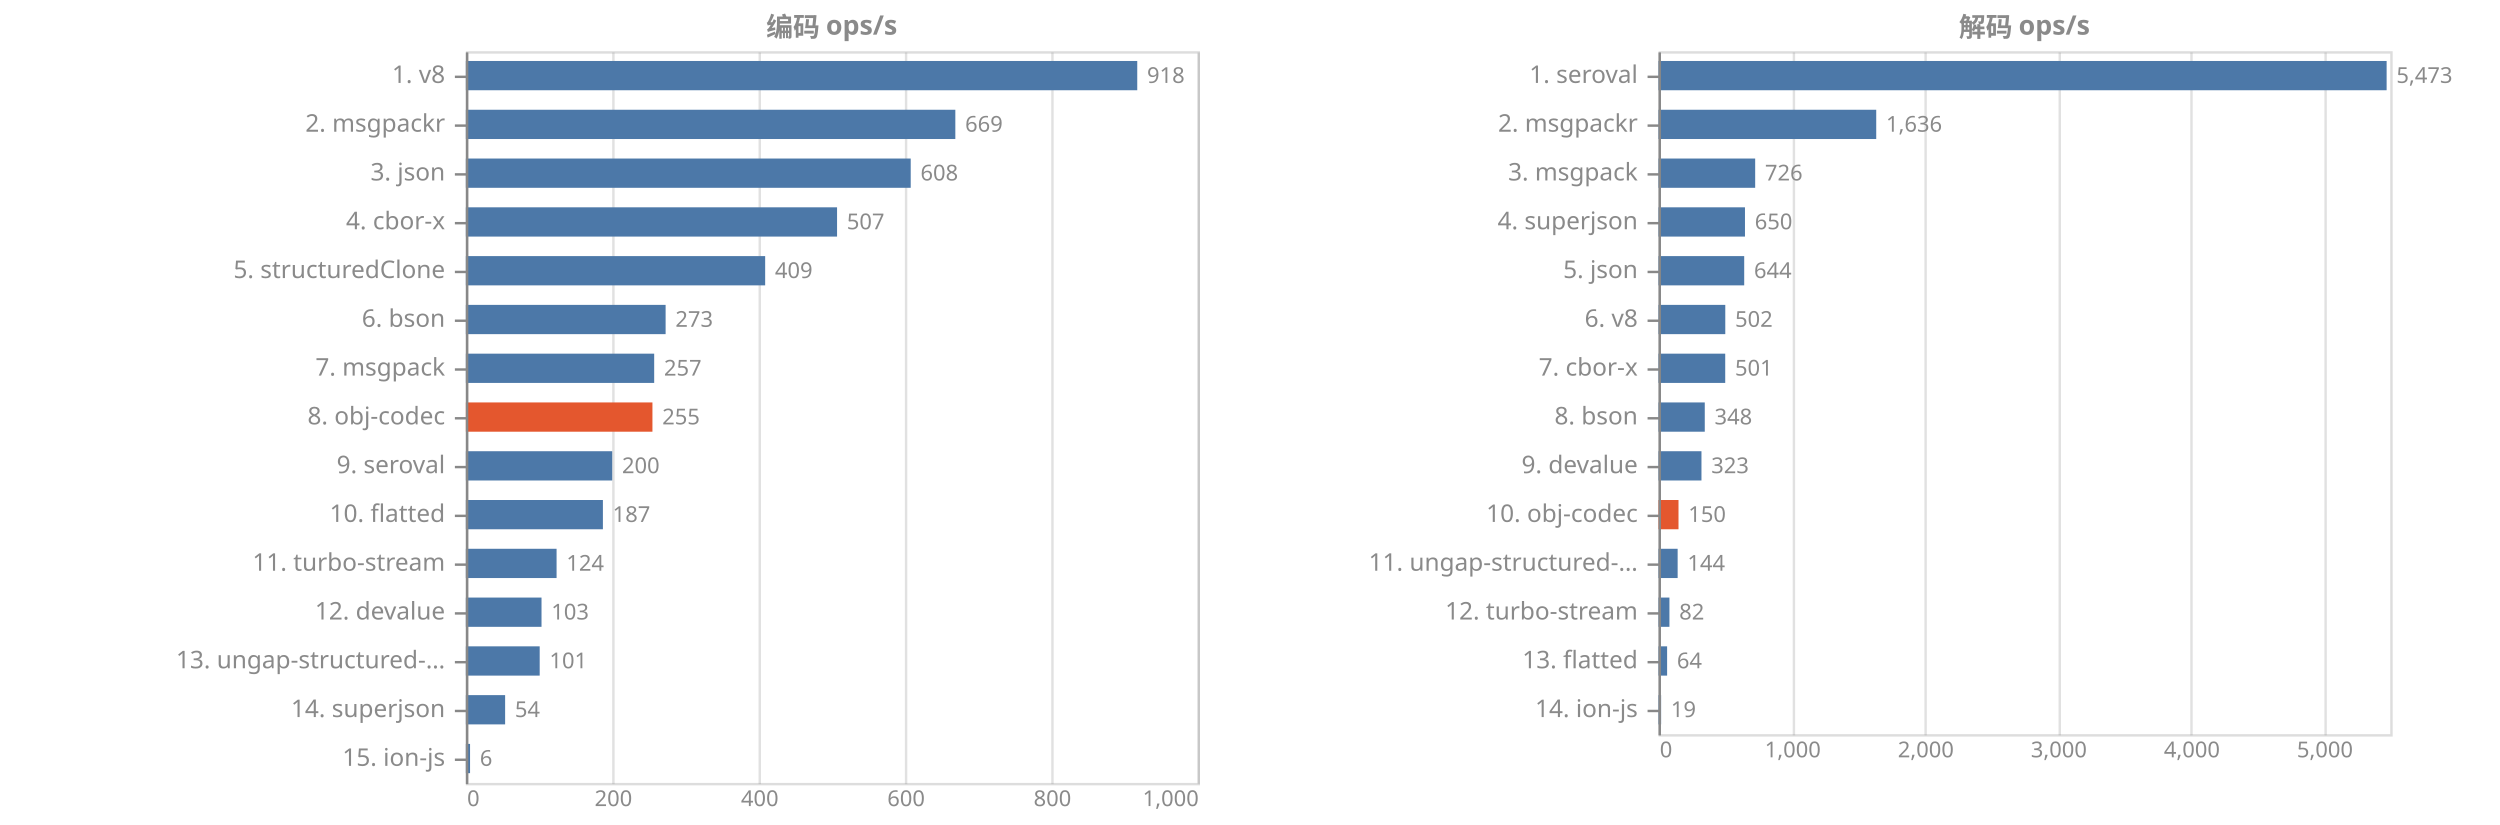
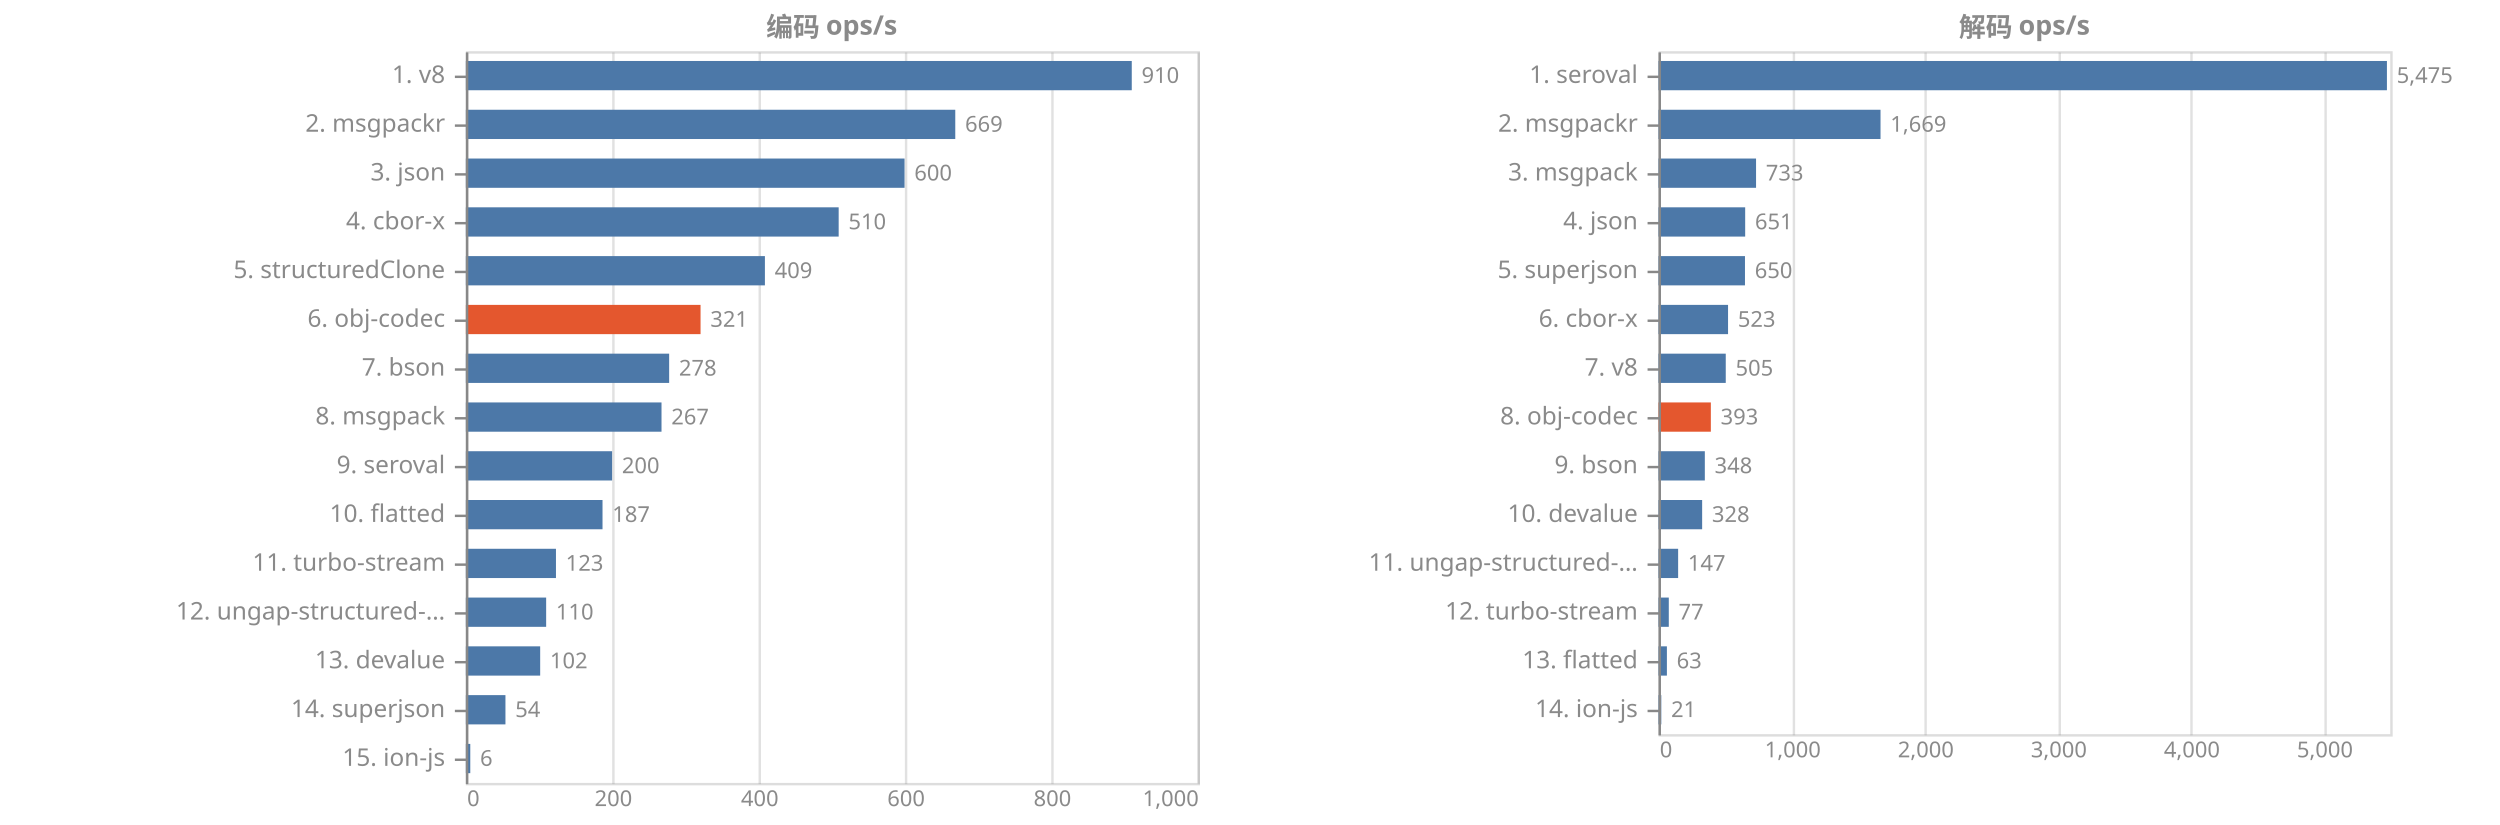
<svg xmlns="http://www.w3.org/2000/svg" version="1.1" class="marks" width="1025" height="338" viewBox="0 0 1025 338">
  <g fill="none" stroke-miterlimit="4" transform="translate(191,21)">
    <g class="mark-group role-frame root" role="graphics-object" aria-roledescription="group mark container">
      <g transform="translate(0,0)">
        <path class="background" aria-hidden="true" d="M0,0h0v0h0Z" />
        <g>
          <g class="mark-group role-scope concat_0_group" role="graphics-object" aria-roledescription="group mark container">
            <g transform="translate(0,0)">
              <path class="background" aria-hidden="true" d="M0.5,0.5h300v300h-300Z" stroke="#ddd" />
              <g>
                <g class="mark-group role-axis" aria-hidden="true">
                  <g transform="translate(0.5,300.5)">
                    <path class="background" aria-hidden="true" d="M0,0h0v0h0Z" pointer-events="none" />
                    <g>
                      <g class="mark-rule role-axis-grid" pointer-events="none">
                        <line transform="translate(0,0)" x2="0" y2="-300" stroke="#88888840" stroke-width="1" opacity="1" />
                        <line transform="translate(60,0)" x2="0" y2="-300" stroke="#88888840" stroke-width="1" opacity="1" />
                        <line transform="translate(120,0)" x2="0" y2="-300" stroke="#88888840" stroke-width="1" opacity="1" />
                        <line transform="translate(180,0)" x2="0" y2="-300" stroke="#88888840" stroke-width="1" opacity="1" />
                        <line transform="translate(240,0)" x2="0" y2="-300" stroke="#88888840" stroke-width="1" opacity="1" />
                        <line transform="translate(300,0)" x2="0" y2="-300" stroke="#88888840" stroke-width="1" opacity="1" />
                      </g>
                    </g>
                    <path class="foreground" aria-hidden="true" d="" pointer-events="none" display="none" />
                  </g>
                </g>
                <g class="mark-group role-axis" role="graphics-symbol" aria-roledescription="axis" aria-label="X-axis for a linear scale with values from 0 to 1,000">
                  <g transform="translate(0.5,300.5)">
                    <path class="background" aria-hidden="true" d="M0,0h0v0h0Z" pointer-events="none" />
                    <g>
                      <g class="mark-text role-axis-label" pointer-events="none">
                        <text text-anchor="start" transform="translate(0,9)" font-family="sans-serif" font-size="9px" fill="#8a8a8a" opacity="1">0</text>
                        <text text-anchor="middle" transform="translate(60,9)" font-family="sans-serif" font-size="9px" fill="#8a8a8a" opacity="1">200</text>
                        <text text-anchor="middle" transform="translate(120,9)" font-family="sans-serif" font-size="9px" fill="#8a8a8a" opacity="1">400</text>
                        <text text-anchor="middle" transform="translate(180,9)" font-family="sans-serif" font-size="9px" fill="#8a8a8a" opacity="1">600</text>
                        <text text-anchor="middle" transform="translate(240,9)" font-family="sans-serif" font-size="9px" fill="#8a8a8a" opacity="1">800</text>
                        <text text-anchor="end" transform="translate(300,9)" font-family="sans-serif" font-size="9px" fill="#8a8a8a" opacity="1">1,000</text>
                      </g>
                    </g>
                    <path class="foreground" aria-hidden="true" d="" pointer-events="none" display="none" />
                  </g>
                </g>
                <g class="mark-rect role-mark concat_0_layer_0_marks" role="graphics-object" aria-roledescription="rect mark container">
                  <path aria-label="label: 1. v8" role="graphics-symbol" aria-roledescription="rect mark" d="M0,0h0v20h0Z" fill="#e4572e" opacity="0" />
                  <path aria-label="label: 2. msgpackr" role="graphics-symbol" aria-roledescription="rect mark" d="M0,20h0v20h0Z" fill="#e4572e" opacity="0" />
                  <path aria-label="label: 3. json" role="graphics-symbol" aria-roledescription="rect mark" d="M0,40h0v20h0Z" fill="#e4572e" opacity="0" />
                  <path aria-label="label: 4. cbor-x" role="graphics-symbol" aria-roledescription="rect mark" d="M0,60h0v20h0Z" fill="#e4572e" opacity="0" />
                  <path aria-label="label: 5. structuredClone" role="graphics-symbol" aria-roledescription="rect mark" d="M0,80h0v20h0Z" fill="#e4572e" opacity="0" />
-                   <path aria-label="label: 6. bson" role="graphics-symbol" aria-roledescription="rect mark" d="M0,100h0v20h0Z" fill="#e4572e" opacity="0" />
-                   <path aria-label="label: 7. msgpack" role="graphics-symbol" aria-roledescription="rect mark" d="M0,120h0v20h0Z" fill="#e4572e" opacity="0" />
-                   <path aria-label="label: 8. obj-codec" role="graphics-symbol" aria-roledescription="rect mark" d="M0,140h0v20h0Z" fill="#e4572e" opacity="0.13" />
+                   <path aria-label="label: 6. obj-codec" role="graphics-symbol" aria-roledescription="rect mark" d="M0,100h0v20h0Z" fill="#e4572e" opacity="0.13" />
+                   <path aria-label="label: 7. bson" role="graphics-symbol" aria-roledescription="rect mark" d="M0,120h0v20h0Z" fill="#e4572e" opacity="0" />
+                   <path aria-label="label: 8. msgpack" role="graphics-symbol" aria-roledescription="rect mark" d="M0,140h0v20h0Z" fill="#e4572e" opacity="0" />
                  <path aria-label="label: 9. seroval" role="graphics-symbol" aria-roledescription="rect mark" d="M0,160h0v20h0Z" fill="#e4572e" opacity="0" />
                  <path aria-label="label: 10. flatted" role="graphics-symbol" aria-roledescription="rect mark" d="M0,180h0v20h0Z" fill="#e4572e" opacity="0" />
                  <path aria-label="label: 11. turbo-stream" role="graphics-symbol" aria-roledescription="rect mark" d="M0,200h0v20h0Z" fill="#e4572e" opacity="0" />
-                   <path aria-label="label: 12. devalue" role="graphics-symbol" aria-roledescription="rect mark" d="M0,220h0v20h0Z" fill="#e4572e" opacity="0" />
-                   <path aria-label="label: 13. ungap-structured-clone" role="graphics-symbol" aria-roledescription="rect mark" d="M0,240h0v20h0Z" fill="#e4572e" opacity="0" />
+                   <path aria-label="label: 12. ungap-structured-clone" role="graphics-symbol" aria-roledescription="rect mark" d="M0,220h0v20h0Z" fill="#e4572e" opacity="0" />
+                   <path aria-label="label: 13. devalue" role="graphics-symbol" aria-roledescription="rect mark" d="M0,240h0v20h0Z" fill="#e4572e" opacity="0" />
                  <path aria-label="label: 14. superjson" role="graphics-symbol" aria-roledescription="rect mark" d="M0,260h0v20h0Z" fill="#e4572e" opacity="0" />
                  <path aria-label="label: 15. ion-js" role="graphics-symbol" aria-roledescription="rect mark" d="M0,280h0v20h0Z" fill="#e4572e" opacity="0" />
                </g>
                <g class="mark-rect role-mark concat_0_layer_1_marks" role="graphics-object" aria-roledescription="rect mark container">
-                   <path aria-label="value: 918; label: 1. v8" role="graphics-symbol" aria-roledescription="bar" d="M0,4h275.272v12h-275.272Z" fill="#4c78a8" />
-                   <path aria-label="value: 669; label: 2. msgpackr" role="graphics-symbol" aria-roledescription="bar" d="M0,24h200.686v12h-200.686Z" fill="#4c78a8" />
-                   <path aria-label="value: 608; label: 3. json" role="graphics-symbol" aria-roledescription="bar" d="M0,44h182.391v12h-182.391Z" fill="#4c78a8" />
-                   <path aria-label="value: 507; label: 4. cbor-x" role="graphics-symbol" aria-roledescription="bar" d="M0,64h152.194v12h-152.194Z" fill="#4c78a8" />
-                   <path aria-label="value: 409; label: 5. structuredClone" role="graphics-symbol" aria-roledescription="bar" d="M0,84h122.718v12h-122.718Z" fill="#4c78a8" />
-                   <path aria-label="value: 273; label: 6. bson" role="graphics-symbol" aria-roledescription="bar" d="M0,104h81.9v12h-81.9Z" fill="#4c78a8" />
-                   <path aria-label="value: 257; label: 7. msgpack" role="graphics-symbol" aria-roledescription="bar" d="M0,124h77.216v12h-77.216Z" fill="#4c78a8" />
-                   <path aria-label="value: 255; label: 8. obj-codec" role="graphics-symbol" aria-roledescription="bar" d="M0,144h76.501v12h-76.501Z" fill="#e4572e" />
-                   <path aria-label="value: 200; label: 9. seroval" role="graphics-symbol" aria-roledescription="bar" d="M0,164h60.008v12h-60.008Z" fill="#4c78a8" />
-                   <path aria-label="value: 187; label: 10. flatted" role="graphics-symbol" aria-roledescription="bar" d="M0,184h56.19v12h-56.19Z" fill="#4c78a8" />
-                   <path aria-label="value: 124; label: 11. turbo-stream" role="graphics-symbol" aria-roledescription="bar" d="M0,204h37.197v12h-37.197Z" fill="#4c78a8" />
-                   <path aria-label="value: 103; label: 12. devalue" role="graphics-symbol" aria-roledescription="bar" d="M0,224h31.021v12h-31.021Z" fill="#4c78a8" />
-                   <path aria-label="value: 101; label: 13. ungap-structured-clone" role="graphics-symbol" aria-roledescription="bar" d="M0,244h30.274v12h-30.274Z" fill="#4c78a8" />
-                   <path aria-label="value: 54; label: 14. superjson" role="graphics-symbol" aria-roledescription="bar" d="M0,264h16.1v12h-16.1Z" fill="#4c78a8" />
-                   <path aria-label="value: 6; label: 15. ion-js" role="graphics-symbol" aria-roledescription="bar" d="M0,284h1.721v12h-1.721Z" fill="#4c78a8" />
+                   <path aria-label="value: 910; label: 1. v8" role="graphics-symbol" aria-roledescription="bar" d="M0,4h273.023v12h-273.023Z" fill="#4c78a8" />
+                   <path aria-label="value: 669; label: 2. msgpackr" role="graphics-symbol" aria-roledescription="bar" d="M0,24h200.662v12h-200.662Z" fill="#4c78a8" />
+                   <path aria-label="value: 600; label: 3. json" role="graphics-symbol" aria-roledescription="bar" d="M0,44h179.867v12h-179.867Z" fill="#4c78a8" />
+                   <path aria-label="value: 510; label: 4. cbor-x" role="graphics-symbol" aria-roledescription="bar" d="M0,64h152.854v12h-152.854Z" fill="#4c78a8" />
+                   <path aria-label="value: 409; label: 5. structuredClone" role="graphics-symbol" aria-roledescription="bar" d="M0,84h122.611v12h-122.611Z" fill="#4c78a8" />
+                   <path aria-label="value: 321; label: 6. obj-codec" role="graphics-symbol" aria-roledescription="bar" d="M0,104h96.226v12h-96.226Z" fill="#e4572e" />
+                   <path aria-label="value: 278; label: 7. bson" role="graphics-symbol" aria-roledescription="bar" d="M0,124h83.353v12h-83.353Z" fill="#4c78a8" />
+                   <path aria-label="value: 267; label: 8. msgpack" role="graphics-symbol" aria-roledescription="bar" d="M0,144h80.22v12h-80.22Z" fill="#4c78a8" />
+                   <path aria-label="value: 200; label: 9. seroval" role="graphics-symbol" aria-roledescription="bar" d="M0,164h59.963v12h-59.963Z" fill="#4c78a8" />
+                   <path aria-label="value: 187; label: 10. flatted" role="graphics-symbol" aria-roledescription="bar" d="M0,184h56.031v12h-56.031Z" fill="#4c78a8" />
+                   <path aria-label="value: 123; label: 11. turbo-stream" role="graphics-symbol" aria-roledescription="bar" d="M0,204h36.944v12h-36.944Z" fill="#4c78a8" />
+                   <path aria-label="value: 110; label: 12. ungap-structured-clone" role="graphics-symbol" aria-roledescription="bar" d="M0,224h32.923v12h-32.923Z" fill="#4c78a8" />
+                   <path aria-label="value: 102; label: 13. devalue" role="graphics-symbol" aria-roledescription="bar" d="M0,244h30.472v12h-30.472Z" fill="#4c78a8" />
+                   <path aria-label="value: 54; label: 14. superjson" role="graphics-symbol" aria-roledescription="bar" d="M0,264h16.234v12h-16.234Z" fill="#4c78a8" />
+                   <path aria-label="value: 6; label: 15. ion-js" role="graphics-symbol" aria-roledescription="bar" d="M0,284h1.812v12h-1.812Z" fill="#4c78a8" />
                </g>
                <g class="mark-text role-mark concat_0_layer_2_marks" role="graphics-object" aria-roledescription="text mark container">
-                   <text aria-label="value: 917.574677623; label: 1. v8" role="graphics-symbol" aria-roledescription="text mark" text-anchor="start" transform="translate(279.2724,13)" font-family="sans-serif" font-size="9px" fill="#8a8a8a">918</text>
-                   <text aria-label="value: 668.954216666; label: 2. msgpackr" role="graphics-symbol" aria-roledescription="text mark" text-anchor="start" transform="translate(204.6863,33)" font-family="sans-serif" font-size="9px" fill="#8a8a8a">669</text>
-                   <text aria-label="value: 607.969312141; label: 3. json" role="graphics-symbol" aria-roledescription="text mark" text-anchor="start" transform="translate(186.3908,53)" font-family="sans-serif" font-size="9px" fill="#8a8a8a">608</text>
-                   <text aria-label="value: 507.313748575; label: 4. cbor-x" role="graphics-symbol" aria-roledescription="text mark" text-anchor="start" transform="translate(156.1941,73)" font-family="sans-serif" font-size="9px" fill="#8a8a8a">507</text>
-                   <text aria-label="value: 409.058805015; label: 5. structuredClone" role="graphics-symbol" aria-roledescription="text mark" text-anchor="start" transform="translate(126.7176,93)" font-family="sans-serif" font-size="9px" fill="#8a8a8a">409</text>
-                   <text aria-label="value: 272.999128065; label: 6. bson" role="graphics-symbol" aria-roledescription="text mark" text-anchor="start" transform="translate(85.89974,113)" font-family="sans-serif" font-size="9px" fill="#8a8a8a">273</text>
-                   <text aria-label="value: 257.38637622; label: 7. msgpack" role="graphics-symbol" aria-roledescription="text mark" text-anchor="start" transform="translate(81.21591,133)" font-family="sans-serif" font-size="9px" fill="#8a8a8a">257</text>
-                   <text aria-label="value: 255.004958412; label: 8. obj-codec" role="graphics-symbol" aria-roledescription="text mark" text-anchor="start" transform="translate(80.50149,153)" font-family="sans-serif" font-size="9px" fill="#8a8a8a">255</text>
-                   <text aria-label="value: 200.026339155; label: 9. seroval" role="graphics-symbol" aria-roledescription="text mark" text-anchor="start" transform="translate(64.0079,173)" font-family="sans-serif" font-size="9px" fill="#8a8a8a">200</text>
-                   <text aria-label="value: 187.301654024; label: 10. flatted" role="graphics-symbol" aria-roledescription="text mark" text-anchor="start" transform="translate(60.1905,193)" font-family="sans-serif" font-size="9px" fill="#8a8a8a">187</text>
-                   <text aria-label="value: 123.990995278; label: 11. turbo-stream" role="graphics-symbol" aria-roledescription="text mark" text-anchor="start" transform="translate(41.1973,213)" font-family="sans-serif" font-size="9px" fill="#8a8a8a">124</text>
-                   <text aria-label="value: 103.404581529; label: 12. devalue" role="graphics-symbol" aria-roledescription="text mark" text-anchor="start" transform="translate(35.02137,233)" font-family="sans-serif" font-size="9px" fill="#8a8a8a">103</text>
-                   <text aria-label="value: 100.91398299; label: 13. ungap-structured-clone" role="graphics-symbol" aria-roledescription="text mark" text-anchor="start" transform="translate(34.27419,253)" font-family="sans-serif" font-size="9px" fill="#8a8a8a">101</text>
-                   <text aria-label="value: 53.6662083662; label: 14. superjson" role="graphics-symbol" aria-roledescription="text mark" text-anchor="start" transform="translate(20.09986,273)" font-family="sans-serif" font-size="9px" fill="#8a8a8a">54</text>
-                   <text aria-label="value: 5.73504635268; label: 15. ion-js" role="graphics-symbol" aria-roledescription="text mark" text-anchor="start" transform="translate(5.720514,293)" font-family="sans-serif" font-size="9px" fill="#8a8a8a">6</text>
+                   <text aria-label="value: 910.078089809; label: 1. v8" role="graphics-symbol" aria-roledescription="text mark" text-anchor="start" transform="translate(277.0234,13)" font-family="sans-serif" font-size="9px" fill="#8a8a8a">910</text>
+                   <text aria-label="value: 668.87215315; label: 2. msgpackr" role="graphics-symbol" aria-roledescription="text mark" text-anchor="start" transform="translate(204.6616,33)" font-family="sans-serif" font-size="9px" fill="#8a8a8a">669</text>
+                   <text aria-label="value: 599.557850068; label: 3. json" role="graphics-symbol" aria-roledescription="text mark" text-anchor="start" transform="translate(183.8674,53)" font-family="sans-serif" font-size="9px" fill="#8a8a8a">600</text>
+                   <text aria-label="value: 509.51225749; label: 4. cbor-x" role="graphics-symbol" aria-roledescription="text mark" text-anchor="start" transform="translate(156.8537,73)" font-family="sans-serif" font-size="9px" fill="#8a8a8a">510</text>
+                   <text aria-label="value: 408.703970861; label: 5. structuredClone" role="graphics-symbol" aria-roledescription="text mark" text-anchor="start" transform="translate(126.6112,93)" font-family="sans-serif" font-size="9px" fill="#8a8a8a">409</text>
+                   <text aria-label="value: 320.752111589; label: 6. obj-codec" role="graphics-symbol" aria-roledescription="text mark" text-anchor="start" transform="translate(100.2256,113)" font-family="sans-serif" font-size="9px" fill="#8a8a8a">321</text>
+                   <text aria-label="value: 277.842749982; label: 7. bson" role="graphics-symbol" aria-roledescription="text mark" text-anchor="start" transform="translate(87.35282,133)" font-family="sans-serif" font-size="9px" fill="#8a8a8a">278</text>
+                   <text aria-label="value: 267.398504178; label: 8. msgpack" role="graphics-symbol" aria-roledescription="text mark" text-anchor="start" transform="translate(84.21955,153)" font-family="sans-serif" font-size="9px" fill="#8a8a8a">267</text>
+                   <text aria-label="value: 199.875891964; label: 9. seroval" role="graphics-symbol" aria-roledescription="text mark" text-anchor="start" transform="translate(63.96277,173)" font-family="sans-serif" font-size="9px" fill="#8a8a8a">200</text>
+                   <text aria-label="value: 186.771442108; label: 10. flatted" role="graphics-symbol" aria-roledescription="text mark" text-anchor="start" transform="translate(60.03143,193)" font-family="sans-serif" font-size="9px" fill="#8a8a8a">187</text>
+                   <text aria-label="value: 123.14597087; label: 11. turbo-stream" role="graphics-symbol" aria-roledescription="text mark" text-anchor="start" transform="translate(40.94379,213)" font-family="sans-serif" font-size="9px" fill="#8a8a8a">123</text>
+                   <text aria-label="value: 109.742272233; label: 12. ungap-structured-clone" role="graphics-symbol" aria-roledescription="text mark" text-anchor="start" transform="translate(36.92268,233)" font-family="sans-serif" font-size="9px" fill="#8a8a8a">110</text>
+                   <text aria-label="value: 101.573488982; label: 13. devalue" role="graphics-symbol" aria-roledescription="text mark" text-anchor="start" transform="translate(34.47205,253)" font-family="sans-serif" font-size="9px" fill="#8a8a8a">102</text>
+                   <text aria-label="value: 54.1128950372; label: 14. superjson" role="graphics-symbol" aria-roledescription="text mark" text-anchor="start" transform="translate(20.23387,273)" font-family="sans-serif" font-size="9px" fill="#8a8a8a">54</text>
+                   <text aria-label="value: 6.03843061949; label: 15. ion-js" role="graphics-symbol" aria-roledescription="text mark" text-anchor="start" transform="translate(5.811529,293)" font-family="sans-serif" font-size="9px" fill="#8a8a8a">6</text>
                </g>
                <g class="mark-group role-title">
                  <g transform="translate(150,-15)">
                    <path class="background" aria-hidden="true" d="M0,0h0v0h0Z" pointer-events="none" />
                    <g>
                      <g class="mark-text role-title-text" role="graphics-symbol" aria-roledescription="title" aria-label="Title text '编码 ops/s'" pointer-events="none">
                        <text text-anchor="middle" transform="translate(0,9)" font-family="sans-serif" font-size="11px" font-weight="bold" fill="#8a8a8a" opacity="1">编码 ops/s</text>
                      </g>
                    </g>
                    <path class="foreground" aria-hidden="true" d="" pointer-events="none" display="none" />
                  </g>
                </g>
                <g class="mark-group role-axis" role="graphics-symbol" aria-roledescription="axis" aria-label="Y-axis for a discrete scale with 15 values: 1. v8, 2. msgpackr, 3. json, 4. cbor-x, 5. structuredClone, ending with 15. ion-js">
                  <g transform="translate(0.5,0.5)">
                    <path class="background" aria-hidden="true" d="M0,0h0v0h0Z" pointer-events="none" />
                    <g>
                      <g class="mark-rule role-axis-tick" pointer-events="none">
                        <line transform="translate(0,10)" x2="-5" y2="0" stroke="#888" stroke-width="1" opacity="1" />
                        <line transform="translate(0,30)" x2="-5" y2="0" stroke="#888" stroke-width="1" opacity="1" />
                        <line transform="translate(0,50)" x2="-5" y2="0" stroke="#888" stroke-width="1" opacity="1" />
                        <line transform="translate(0,70)" x2="-5" y2="0" stroke="#888" stroke-width="1" opacity="1" />
                        <line transform="translate(0,90)" x2="-5" y2="0" stroke="#888" stroke-width="1" opacity="1" />
                        <line transform="translate(0,110)" x2="-5" y2="0" stroke="#888" stroke-width="1" opacity="1" />
                        <line transform="translate(0,130)" x2="-5" y2="0" stroke="#888" stroke-width="1" opacity="1" />
                        <line transform="translate(0,150)" x2="-5" y2="0" stroke="#888" stroke-width="1" opacity="1" />
                        <line transform="translate(0,170)" x2="-5" y2="0" stroke="#888" stroke-width="1" opacity="1" />
                        <line transform="translate(0,190)" x2="-5" y2="0" stroke="#888" stroke-width="1" opacity="1" />
                        <line transform="translate(0,210)" x2="-5" y2="0" stroke="#888" stroke-width="1" opacity="1" />
                        <line transform="translate(0,230)" x2="-5" y2="0" stroke="#888" stroke-width="1" opacity="1" />
                        <line transform="translate(0,250)" x2="-5" y2="0" stroke="#888" stroke-width="1" opacity="1" />
                        <line transform="translate(0,270)" x2="-5" y2="0" stroke="#888" stroke-width="1" opacity="1" />
                        <line transform="translate(0,290)" x2="-5" y2="0" stroke="#888" stroke-width="1" opacity="1" />
                      </g>
                      <g class="mark-text role-axis-label" pointer-events="none">
                        <text text-anchor="end" transform="translate(-9,12.5)" font-family="sans-serif" font-size="10px" fill="#8a8a8a" opacity="1">1. v8</text>
                        <text text-anchor="end" transform="translate(-9,32.5)" font-family="sans-serif" font-size="10px" fill="#8a8a8a" opacity="1">2. msgpackr</text>
                        <text text-anchor="end" transform="translate(-9,52.5)" font-family="sans-serif" font-size="10px" fill="#8a8a8a" opacity="1">3. json</text>
                        <text text-anchor="end" transform="translate(-9,72.5)" font-family="sans-serif" font-size="10px" fill="#8a8a8a" opacity="1">4. cbor-x</text>
                        <text text-anchor="end" transform="translate(-9,92.5)" font-family="sans-serif" font-size="10px" fill="#8a8a8a" opacity="1">5. structuredClone</text>
-                         <text text-anchor="end" transform="translate(-9,112.5)" font-family="sans-serif" font-size="10px" fill="#8a8a8a" opacity="1">6. bson</text>
-                         <text text-anchor="end" transform="translate(-9,132.5)" font-family="sans-serif" font-size="10px" fill="#8a8a8a" opacity="1">7. msgpack</text>
-                         <text text-anchor="end" transform="translate(-9,152.5)" font-family="sans-serif" font-size="10px" fill="#8a8a8a" opacity="1">8. obj-codec</text>
+                         <text text-anchor="end" transform="translate(-9,112.5)" font-family="sans-serif" font-size="10px" fill="#8a8a8a" opacity="1">6. obj-codec</text>
+                         <text text-anchor="end" transform="translate(-9,132.5)" font-family="sans-serif" font-size="10px" fill="#8a8a8a" opacity="1">7. bson</text>
+                         <text text-anchor="end" transform="translate(-9,152.5)" font-family="sans-serif" font-size="10px" fill="#8a8a8a" opacity="1">8. msgpack</text>
                        <text text-anchor="end" transform="translate(-9,172.5)" font-family="sans-serif" font-size="10px" fill="#8a8a8a" opacity="1">9. seroval</text>
                        <text text-anchor="end" transform="translate(-9,192.5)" font-family="sans-serif" font-size="10px" fill="#8a8a8a" opacity="1">10. flatted</text>
                        <text text-anchor="end" transform="translate(-9,212.5)" font-family="sans-serif" font-size="10px" fill="#8a8a8a" opacity="1">11. turbo-stream</text>
-                         <text text-anchor="end" transform="translate(-9,232.5)" font-family="sans-serif" font-size="10px" fill="#8a8a8a" opacity="1">12. devalue</text>
-                         <text text-anchor="end" transform="translate(-9,252.5)" font-family="sans-serif" font-size="10px" fill="#8a8a8a" opacity="1">13. ungap-structured-…</text>
+                         <text text-anchor="end" transform="translate(-9,232.5)" font-family="sans-serif" font-size="10px" fill="#8a8a8a" opacity="1">12. ungap-structured-…</text>
+                         <text text-anchor="end" transform="translate(-9,252.5)" font-family="sans-serif" font-size="10px" fill="#8a8a8a" opacity="1">13. devalue</text>
                        <text text-anchor="end" transform="translate(-9,272.5)" font-family="sans-serif" font-size="10px" fill="#8a8a8a" opacity="1">14. superjson</text>
                        <text text-anchor="end" transform="translate(-9,292.5)" font-family="sans-serif" font-size="10px" fill="#8a8a8a" opacity="1">15. ion-js</text>
                      </g>
                      <g class="mark-rule role-axis-domain" pointer-events="none">
                        <line transform="translate(0,0)" x2="0" y2="300" stroke="#888" stroke-width="1" opacity="1" />
                      </g>
                    </g>
                    <path class="foreground" aria-hidden="true" d="" pointer-events="none" display="none" />
                  </g>
                </g>
              </g>
              <path class="foreground" aria-hidden="true" d="" display="none" />
            </g>
          </g>
          <g class="mark-group role-scope concat_1_group" role="graphics-object" aria-roledescription="group mark container">
            <g transform="translate(489,0)">
              <path class="background" aria-hidden="true" d="M0.5,0.5h300v280h-300Z" stroke="#ddd" />
              <g>
                <g class="mark-group role-axis" aria-hidden="true">
                  <g transform="translate(0.5,280.5)">
                    <path class="background" aria-hidden="true" d="M0,0h0v0h0Z" pointer-events="none" />
                    <g>
                      <g class="mark-rule role-axis-grid" pointer-events="none">
                        <line transform="translate(0,0)" x2="0" y2="-280" stroke="#88888840" stroke-width="1" opacity="1" />
                        <line transform="translate(55,0)" x2="0" y2="-280" stroke="#88888840" stroke-width="1" opacity="1" />
                        <line transform="translate(109,0)" x2="0" y2="-280" stroke="#88888840" stroke-width="1" opacity="1" />
                        <line transform="translate(164,0)" x2="0" y2="-280" stroke="#88888840" stroke-width="1" opacity="1" />
                        <line transform="translate(218,0)" x2="0" y2="-280" stroke="#88888840" stroke-width="1" opacity="1" />
                        <line transform="translate(273,0)" x2="0" y2="-280" stroke="#88888840" stroke-width="1" opacity="1" />
                      </g>
                    </g>
                    <path class="foreground" aria-hidden="true" d="" pointer-events="none" display="none" />
                  </g>
                </g>
                <g class="mark-group role-axis" role="graphics-symbol" aria-roledescription="axis" aria-label="X-axis for a linear scale with values from 0 to 5,500">
                  <g transform="translate(0.5,280.5)">
                    <path class="background" aria-hidden="true" d="M0,0h0v0h0Z" pointer-events="none" />
                    <g>
                      <g class="mark-text role-axis-label" pointer-events="none">
                        <text text-anchor="start" transform="translate(0,9)" font-family="sans-serif" font-size="9px" fill="#8a8a8a" opacity="1">0</text>
                        <text text-anchor="middle" transform="translate(54.54545,9)" font-family="sans-serif" font-size="9px" fill="#8a8a8a" opacity="1">1,000</text>
                        <text text-anchor="middle" transform="translate(109.0909,9)" font-family="sans-serif" font-size="9px" fill="#8a8a8a" opacity="1">2,000</text>
                        <text text-anchor="middle" transform="translate(163.6364,9)" font-family="sans-serif" font-size="9px" fill="#8a8a8a" opacity="1">3,000</text>
                        <text text-anchor="middle" transform="translate(218.1818,9)" font-family="sans-serif" font-size="9px" fill="#8a8a8a" opacity="1">4,000</text>
                        <text text-anchor="middle" transform="translate(272.7273,9)" font-family="sans-serif" font-size="9px" fill="#8a8a8a" opacity="1">5,000</text>
                      </g>
                    </g>
                    <path class="foreground" aria-hidden="true" d="" pointer-events="none" display="none" />
                  </g>
                </g>
                <g class="mark-rect role-mark concat_1_layer_0_marks" role="graphics-object" aria-roledescription="rect mark container">
                  <path aria-label="label: 1. seroval" role="graphics-symbol" aria-roledescription="rect mark" d="M0,0h0v20h0Z" fill="#e4572e" opacity="0" />
                  <path aria-label="label: 2. msgpackr" role="graphics-symbol" aria-roledescription="rect mark" d="M0,20h0v20h0Z" fill="#e4572e" opacity="0" />
                  <path aria-label="label: 3. msgpack" role="graphics-symbol" aria-roledescription="rect mark" d="M0,40h0v20h0Z" fill="#e4572e" opacity="0" />
-                   <path aria-label="label: 4. superjson" role="graphics-symbol" aria-roledescription="rect mark" d="M0,60h0v20h0Z" fill="#e4572e" opacity="0" />
-                   <path aria-label="label: 5. json" role="graphics-symbol" aria-roledescription="rect mark" d="M0,80h0v20h0Z" fill="#e4572e" opacity="0" />
-                   <path aria-label="label: 6. v8" role="graphics-symbol" aria-roledescription="rect mark" d="M0,100h0v20h0Z" fill="#e4572e" opacity="0" />
-                   <path aria-label="label: 7. cbor-x" role="graphics-symbol" aria-roledescription="rect mark" d="M0,120h0v20h0Z" fill="#e4572e" opacity="0" />
-                   <path aria-label="label: 8. bson" role="graphics-symbol" aria-roledescription="rect mark" d="M0,140h0v20h0Z" fill="#e4572e" opacity="0" />
-                   <path aria-label="label: 9. devalue" role="graphics-symbol" aria-roledescription="rect mark" d="M0,160h0v20h0Z" fill="#e4572e" opacity="0" />
-                   <path aria-label="label: 10. obj-codec" role="graphics-symbol" aria-roledescription="rect mark" d="M0,180h0v20h0Z" fill="#e4572e" opacity="0.13" />
+                   <path aria-label="label: 4. json" role="graphics-symbol" aria-roledescription="rect mark" d="M0,60h0v20h0Z" fill="#e4572e" opacity="0" />
+                   <path aria-label="label: 5. superjson" role="graphics-symbol" aria-roledescription="rect mark" d="M0,80h0v20h0Z" fill="#e4572e" opacity="0" />
+                   <path aria-label="label: 6. cbor-x" role="graphics-symbol" aria-roledescription="rect mark" d="M0,100h0v20h0Z" fill="#e4572e" opacity="0" />
+                   <path aria-label="label: 7. v8" role="graphics-symbol" aria-roledescription="rect mark" d="M0,120h0v20h0Z" fill="#e4572e" opacity="0" />
+                   <path aria-label="label: 8. obj-codec" role="graphics-symbol" aria-roledescription="rect mark" d="M0,140h0v20h0Z" fill="#e4572e" opacity="0.13" />
+                   <path aria-label="label: 9. bson" role="graphics-symbol" aria-roledescription="rect mark" d="M0,160h0v20h0Z" fill="#e4572e" opacity="0" />
+                   <path aria-label="label: 10. devalue" role="graphics-symbol" aria-roledescription="rect mark" d="M0,180h0v20h0Z" fill="#e4572e" opacity="0" />
                  <path aria-label="label: 11. ungap-structured-clone" role="graphics-symbol" aria-roledescription="rect mark" d="M0,200h0v20h0Z" fill="#e4572e" opacity="0" />
                  <path aria-label="label: 12. turbo-stream" role="graphics-symbol" aria-roledescription="rect mark" d="M0,220h0v20h0Z" fill="#e4572e" opacity="0" />
                  <path aria-label="label: 13. flatted" role="graphics-symbol" aria-roledescription="rect mark" d="M0,240h0v20h0Z" fill="#e4572e" opacity="0" />
                  <path aria-label="label: 14. ion-js" role="graphics-symbol" aria-roledescription="rect mark" d="M0,260h0v20h0Z" fill="#e4572e" opacity="0" />
                </g>
                <g class="mark-rect role-mark concat_1_layer_1_marks" role="graphics-object" aria-roledescription="rect mark container">
-                   <path aria-label="value: 5,473; label: 1. seroval" role="graphics-symbol" aria-roledescription="bar" d="M0,4h298.517v12h-298.517Z" fill="#4c78a8" />
-                   <path aria-label="value: 1,636; label: 2. msgpackr" role="graphics-symbol" aria-roledescription="bar" d="M0,24h89.254v12h-89.254Z" fill="#4c78a8" />
-                   <path aria-label="value: 726; label: 3. msgpack" role="graphics-symbol" aria-roledescription="bar" d="M0,44h39.622v12h-39.622Z" fill="#4c78a8" />
-                   <path aria-label="value: 650; label: 4. superjson" role="graphics-symbol" aria-roledescription="bar" d="M0,64h35.44v12h-35.44Z" fill="#4c78a8" />
-                   <path aria-label="value: 644; label: 5. json" role="graphics-symbol" aria-roledescription="bar" d="M0,84h35.123v12h-35.123Z" fill="#4c78a8" />
-                   <path aria-label="value: 502; label: 6. v8" role="graphics-symbol" aria-roledescription="bar" d="M0,104h27.366v12h-27.366Z" fill="#4c78a8" />
-                   <path aria-label="value: 501; label: 7. cbor-x" role="graphics-symbol" aria-roledescription="bar" d="M0,124h27.342v12h-27.342Z" fill="#4c78a8" />
-                   <path aria-label="value: 348; label: 8. bson" role="graphics-symbol" aria-roledescription="bar" d="M0,144h18.955v12h-18.955Z" fill="#4c78a8" />
-                   <path aria-label="value: 323; label: 9. devalue" role="graphics-symbol" aria-roledescription="bar" d="M0,164h17.601v12h-17.601Z" fill="#4c78a8" />
-                   <path aria-label="value: 150; label: 10. obj-codec" role="graphics-symbol" aria-roledescription="bar" d="M0,184h8.187v12h-8.187Z" fill="#e4572e" />
-                   <path aria-label="value: 144; label: 11. ungap-structured-clone" role="graphics-symbol" aria-roledescription="bar" d="M0,204h7.835v12h-7.835Z" fill="#4c78a8" />
-                   <path aria-label="value: 82; label: 12. turbo-stream" role="graphics-symbol" aria-roledescription="bar" d="M0,224h4.469v12h-4.469Z" fill="#4c78a8" />
-                   <path aria-label="value: 64; label: 13. flatted" role="graphics-symbol" aria-roledescription="bar" d="M0,244h3.516v12h-3.516Z" fill="#4c78a8" />
-                   <path aria-label="value: 19; label: 14. ion-js" role="graphics-symbol" aria-roledescription="bar" d="M0,264h1.058v12h-1.058Z" fill="#4c78a8" />
+                   <path aria-label="value: 5,475; label: 1. seroval" role="graphics-symbol" aria-roledescription="bar" d="M0,4h298.64v12h-298.64Z" fill="#4c78a8" />
+                   <path aria-label="value: 1,669; label: 2. msgpackr" role="graphics-symbol" aria-roledescription="bar" d="M0,24h91.015v12h-91.015Z" fill="#4c78a8" />
+                   <path aria-label="value: 733; label: 3. msgpack" role="graphics-symbol" aria-roledescription="bar" d="M0,44h39.982v12h-39.982Z" fill="#4c78a8" />
+                   <path aria-label="value: 651; label: 4. json" role="graphics-symbol" aria-roledescription="bar" d="M0,64h35.523v12h-35.523Z" fill="#4c78a8" />
+                   <path aria-label="value: 650; label: 5. superjson" role="graphics-symbol" aria-roledescription="bar" d="M0,84h35.441v12h-35.441Z" fill="#4c78a8" />
+                   <path aria-label="value: 523; label: 6. cbor-x" role="graphics-symbol" aria-roledescription="bar" d="M0,104h28.501v12h-28.501Z" fill="#4c78a8" />
+                   <path aria-label="value: 505; label: 7. v8" role="graphics-symbol" aria-roledescription="bar" d="M0,124h27.557v12h-27.557Z" fill="#4c78a8" />
+                   <path aria-label="value: 393; label: 8. obj-codec" role="graphics-symbol" aria-roledescription="bar" d="M0,144h21.444v12h-21.444Z" fill="#e4572e" />
+                   <path aria-label="value: 348; label: 9. bson" role="graphics-symbol" aria-roledescription="bar" d="M0,164h18.979v12h-18.979Z" fill="#4c78a8" />
+                   <path aria-label="value: 328; label: 10. devalue" role="graphics-symbol" aria-roledescription="bar" d="M0,184h17.88v12h-17.88Z" fill="#4c78a8" />
+                   <path aria-label="value: 147; label: 11. ungap-structured-clone" role="graphics-symbol" aria-roledescription="bar" d="M0,204h8.034v12h-8.034Z" fill="#4c78a8" />
+                   <path aria-label="value: 77; label: 12. turbo-stream" role="graphics-symbol" aria-roledescription="bar" d="M0,224h4.203v12h-4.203Z" fill="#4c78a8" />
+                   <path aria-label="value: 63; label: 13. flatted" role="graphics-symbol" aria-roledescription="bar" d="M0,244h3.426v12h-3.426Z" fill="#4c78a8" />
+                   <path aria-label="value: 21; label: 14. ion-js" role="graphics-symbol" aria-roledescription="bar" d="M0,264h1.133v12h-1.133Z" fill="#4c78a8" />
                </g>
                <g class="mark-text role-mark concat_1_layer_2_marks" role="graphics-object" aria-roledescription="text mark container">
-                   <text aria-label="value: 5472.80464828; label: 1. seroval" role="graphics-symbol" aria-roledescription="text mark" text-anchor="start" transform="translate(302.5166,13)" font-family="sans-serif" font-size="9px" fill="#8a8a8a">5,473</text>
-                   <text aria-label="value: 1636.32099406; label: 2. msgpackr" role="graphics-symbol" aria-roledescription="text mark" text-anchor="start" transform="translate(93.25387,33)" font-family="sans-serif" font-size="9px" fill="#8a8a8a">1,636</text>
-                   <text aria-label="value: 726.396763891; label: 3. msgpack" role="graphics-symbol" aria-roledescription="text mark" text-anchor="start" transform="translate(43.62164,53)" font-family="sans-serif" font-size="9px" fill="#8a8a8a">726</text>
-                   <text aria-label="value: 649.73187698; label: 4. superjson" role="graphics-symbol" aria-roledescription="text mark" text-anchor="start" transform="translate(39.43992,73)" font-family="sans-serif" font-size="9px" fill="#8a8a8a">650</text>
-                   <text aria-label="value: 643.923058922; label: 5. json" role="graphics-symbol" aria-roledescription="text mark" text-anchor="start" transform="translate(39.12308,93)" font-family="sans-serif" font-size="9px" fill="#8a8a8a">644</text>
-                   <text aria-label="value: 501.701027287; label: 6. v8" role="graphics-symbol" aria-roledescription="text mark" text-anchor="start" transform="translate(31.36551,113)" font-family="sans-serif" font-size="9px" fill="#8a8a8a">502</text>
-                   <text aria-label="value: 501.271345472; label: 7. cbor-x" role="graphics-symbol" aria-roledescription="text mark" text-anchor="start" transform="translate(31.34207,133)" font-family="sans-serif" font-size="9px" fill="#8a8a8a">501</text>
-                   <text aria-label="value: 347.51419184; label: 8. bson" role="graphics-symbol" aria-roledescription="text mark" text-anchor="start" transform="translate(22.95532,153)" font-family="sans-serif" font-size="9px" fill="#8a8a8a">348</text>
-                   <text aria-label="value: 322.688828808; label: 9. devalue" role="graphics-symbol" aria-roledescription="text mark" text-anchor="start" transform="translate(21.60121,173)" font-family="sans-serif" font-size="9px" fill="#8a8a8a">323</text>
-                   <text aria-label="value: 150.101969601; label: 10. obj-codec" role="graphics-symbol" aria-roledescription="text mark" text-anchor="start" transform="translate(12.18738,193)" font-family="sans-serif" font-size="9px" fill="#8a8a8a">150</text>
-                   <text aria-label="value: 143.634691234; label: 11. ungap-structured-clone" role="graphics-symbol" aria-roledescription="text mark" text-anchor="start" transform="translate(11.83462,213)" font-family="sans-serif" font-size="9px" fill="#8a8a8a">144</text>
-                   <text aria-label="value: 81.9315837489; label: 12. turbo-stream" role="graphics-symbol" aria-roledescription="text mark" text-anchor="start" transform="translate(8.468995,233)" font-family="sans-serif" font-size="9px" fill="#8a8a8a">82</text>
-                   <text aria-label="value: 64.4639421073; label: 13. flatted" role="graphics-symbol" aria-roledescription="text mark" text-anchor="start" transform="translate(7.516215,253)" font-family="sans-serif" font-size="9px" fill="#8a8a8a">64</text>
-                   <text aria-label="value: 19.4017183683; label: 14. ion-js" role="graphics-symbol" aria-roledescription="text mark" text-anchor="start" transform="translate(5.058276,273)" font-family="sans-serif" font-size="9px" fill="#8a8a8a">19</text>
+                   <text aria-label="value: 5475.05842135; label: 1. seroval" role="graphics-symbol" aria-roledescription="text mark" text-anchor="start" transform="translate(302.6396,13)" font-family="sans-serif" font-size="9px" fill="#8a8a8a">5,475</text>
+                   <text aria-label="value: 1668.60595537; label: 2. msgpackr" role="graphics-symbol" aria-roledescription="text mark" text-anchor="start" transform="translate(95.01487,33)" font-family="sans-serif" font-size="9px" fill="#8a8a8a">1,669</text>
+                   <text aria-label="value: 733.000693104; label: 3. msgpack" role="graphics-symbol" aria-roledescription="text mark" text-anchor="start" transform="translate(43.98186,53)" font-family="sans-serif" font-size="9px" fill="#8a8a8a">733</text>
+                   <text aria-label="value: 651.247030788; label: 4. json" role="graphics-symbol" aria-roledescription="text mark" text-anchor="start" transform="translate(39.52257,73)" font-family="sans-serif" font-size="9px" fill="#8a8a8a">651</text>
+                   <text aria-label="value: 649.754295812; label: 5. superjson" role="graphics-symbol" aria-roledescription="text mark" text-anchor="start" transform="translate(39.44114,93)" font-family="sans-serif" font-size="9px" fill="#8a8a8a">650</text>
+                   <text aria-label="value: 522.525247732; label: 6. cbor-x" role="graphics-symbol" aria-roledescription="text mark" text-anchor="start" transform="translate(32.50138,113)" font-family="sans-serif" font-size="9px" fill="#8a8a8a">523</text>
+                   <text aria-label="value: 505.219335425; label: 7. v8" role="graphics-symbol" aria-roledescription="text mark" text-anchor="start" transform="translate(31.55742,133)" font-family="sans-serif" font-size="9px" fill="#8a8a8a">505</text>
+                   <text aria-label="value: 393.147732075; label: 8. obj-codec" role="graphics-symbol" aria-roledescription="text mark" text-anchor="start" transform="translate(25.44442,153)" font-family="sans-serif" font-size="9px" fill="#8a8a8a">393</text>
+                   <text aria-label="value: 347.953856163; label: 9. bson" role="graphics-symbol" aria-roledescription="text mark" text-anchor="start" transform="translate(22.9793,173)" font-family="sans-serif" font-size="9px" fill="#8a8a8a">348</text>
+                   <text aria-label="value: 327.804482983; label: 10. devalue" role="graphics-symbol" aria-roledescription="text mark" text-anchor="start" transform="translate(21.88024,193)" font-family="sans-serif" font-size="9px" fill="#8a8a8a">328</text>
+                   <text aria-label="value: 147.289353027; label: 11. ungap-structured-clone" role="graphics-symbol" aria-roledescription="text mark" text-anchor="start" transform="translate(12.03396,213)" font-family="sans-serif" font-size="9px" fill="#8a8a8a">147</text>
+                   <text aria-label="value: 77.0579176093; label: 12. turbo-stream" role="graphics-symbol" aria-roledescription="text mark" text-anchor="start" transform="translate(8.203159,233)" font-family="sans-serif" font-size="9px" fill="#8a8a8a">77</text>
+                   <text aria-label="value: 62.8040358093; label: 13. flatted" role="graphics-symbol" aria-roledescription="text mark" text-anchor="start" transform="translate(7.425675,253)" font-family="sans-serif" font-size="9px" fill="#8a8a8a">63</text>
+                   <text aria-label="value: 20.7790356929; label: 14. ion-js" role="graphics-symbol" aria-roledescription="text mark" text-anchor="start" transform="translate(5.133402,273)" font-family="sans-serif" font-size="9px" fill="#8a8a8a">21</text>
                </g>
                <g class="mark-group role-title">
                  <g transform="translate(150,-15)">
                    <path class="background" aria-hidden="true" d="M0,0h0v0h0Z" pointer-events="none" />
                    <g>
                      <g class="mark-text role-title-text" role="graphics-symbol" aria-roledescription="title" aria-label="Title text '解码 ops/s'" pointer-events="none">
                        <text text-anchor="middle" transform="translate(0,9)" font-family="sans-serif" font-size="11px" font-weight="bold" fill="#8a8a8a" opacity="1">解码 ops/s</text>
                      </g>
                    </g>
                    <path class="foreground" aria-hidden="true" d="" pointer-events="none" display="none" />
                  </g>
                </g>
-                 <g class="mark-group role-axis" role="graphics-symbol" aria-roledescription="axis" aria-label="Y-axis for a discrete scale with 14 values: 1. seroval, 2. msgpackr, 3. msgpack, 4. superjson, 5. json, ending with 14. ion-js">
+                 <g class="mark-group role-axis" role="graphics-symbol" aria-roledescription="axis" aria-label="Y-axis for a discrete scale with 14 values: 1. seroval, 2. msgpackr, 3. msgpack, 4. json, 5. superjson, ending with 14. ion-js">
                  <g transform="translate(0.5,0.5)">
                    <path class="background" aria-hidden="true" d="M0,0h0v0h0Z" pointer-events="none" />
                    <g>
                      <g class="mark-rule role-axis-tick" pointer-events="none">
                        <line transform="translate(0,10)" x2="-5" y2="0" stroke="#888" stroke-width="1" opacity="1" />
                        <line transform="translate(0,30)" x2="-5" y2="0" stroke="#888" stroke-width="1" opacity="1" />
                        <line transform="translate(0,50)" x2="-5" y2="0" stroke="#888" stroke-width="1" opacity="1" />
                        <line transform="translate(0,70)" x2="-5" y2="0" stroke="#888" stroke-width="1" opacity="1" />
                        <line transform="translate(0,90)" x2="-5" y2="0" stroke="#888" stroke-width="1" opacity="1" />
                        <line transform="translate(0,110)" x2="-5" y2="0" stroke="#888" stroke-width="1" opacity="1" />
                        <line transform="translate(0,130)" x2="-5" y2="0" stroke="#888" stroke-width="1" opacity="1" />
                        <line transform="translate(0,150)" x2="-5" y2="0" stroke="#888" stroke-width="1" opacity="1" />
                        <line transform="translate(0,170)" x2="-5" y2="0" stroke="#888" stroke-width="1" opacity="1" />
                        <line transform="translate(0,190)" x2="-5" y2="0" stroke="#888" stroke-width="1" opacity="1" />
                        <line transform="translate(0,210)" x2="-5" y2="0" stroke="#888" stroke-width="1" opacity="1" />
                        <line transform="translate(0,230)" x2="-5" y2="0" stroke="#888" stroke-width="1" opacity="1" />
                        <line transform="translate(0,250)" x2="-5" y2="0" stroke="#888" stroke-width="1" opacity="1" />
                        <line transform="translate(0,270)" x2="-5" y2="0" stroke="#888" stroke-width="1" opacity="1" />
                      </g>
                      <g class="mark-text role-axis-label" pointer-events="none">
                        <text text-anchor="end" transform="translate(-9,12.5)" font-family="sans-serif" font-size="10px" fill="#8a8a8a" opacity="1">1. seroval</text>
                        <text text-anchor="end" transform="translate(-9,32.5)" font-family="sans-serif" font-size="10px" fill="#8a8a8a" opacity="1">2. msgpackr</text>
                        <text text-anchor="end" transform="translate(-9,52.5)" font-family="sans-serif" font-size="10px" fill="#8a8a8a" opacity="1">3. msgpack</text>
-                         <text text-anchor="end" transform="translate(-9,72.5)" font-family="sans-serif" font-size="10px" fill="#8a8a8a" opacity="1">4. superjson</text>
-                         <text text-anchor="end" transform="translate(-9,92.5)" font-family="sans-serif" font-size="10px" fill="#8a8a8a" opacity="1">5. json</text>
-                         <text text-anchor="end" transform="translate(-9,112.5)" font-family="sans-serif" font-size="10px" fill="#8a8a8a" opacity="1">6. v8</text>
-                         <text text-anchor="end" transform="translate(-9,132.5)" font-family="sans-serif" font-size="10px" fill="#8a8a8a" opacity="1">7. cbor-x</text>
-                         <text text-anchor="end" transform="translate(-9,152.5)" font-family="sans-serif" font-size="10px" fill="#8a8a8a" opacity="1">8. bson</text>
-                         <text text-anchor="end" transform="translate(-9,172.5)" font-family="sans-serif" font-size="10px" fill="#8a8a8a" opacity="1">9. devalue</text>
-                         <text text-anchor="end" transform="translate(-9,192.5)" font-family="sans-serif" font-size="10px" fill="#8a8a8a" opacity="1">10. obj-codec</text>
+                         <text text-anchor="end" transform="translate(-9,72.5)" font-family="sans-serif" font-size="10px" fill="#8a8a8a" opacity="1">4. json</text>
+                         <text text-anchor="end" transform="translate(-9,92.5)" font-family="sans-serif" font-size="10px" fill="#8a8a8a" opacity="1">5. superjson</text>
+                         <text text-anchor="end" transform="translate(-9,112.5)" font-family="sans-serif" font-size="10px" fill="#8a8a8a" opacity="1">6. cbor-x</text>
+                         <text text-anchor="end" transform="translate(-9,132.5)" font-family="sans-serif" font-size="10px" fill="#8a8a8a" opacity="1">7. v8</text>
+                         <text text-anchor="end" transform="translate(-9,152.5)" font-family="sans-serif" font-size="10px" fill="#8a8a8a" opacity="1">8. obj-codec</text>
+                         <text text-anchor="end" transform="translate(-9,172.5)" font-family="sans-serif" font-size="10px" fill="#8a8a8a" opacity="1">9. bson</text>
+                         <text text-anchor="end" transform="translate(-9,192.5)" font-family="sans-serif" font-size="10px" fill="#8a8a8a" opacity="1">10. devalue</text>
                        <text text-anchor="end" transform="translate(-9,212.5)" font-family="sans-serif" font-size="10px" fill="#8a8a8a" opacity="1">11. ungap-structured-…</text>
                        <text text-anchor="end" transform="translate(-9,232.5)" font-family="sans-serif" font-size="10px" fill="#8a8a8a" opacity="1">12. turbo-stream</text>
                        <text text-anchor="end" transform="translate(-9,252.5)" font-family="sans-serif" font-size="10px" fill="#8a8a8a" opacity="1">13. flatted</text>
                        <text text-anchor="end" transform="translate(-9,272.5)" font-family="sans-serif" font-size="10px" fill="#8a8a8a" opacity="1">14. ion-js</text>
                      </g>
                      <g class="mark-rule role-axis-domain" pointer-events="none">
                        <line transform="translate(0,0)" x2="0" y2="280" stroke="#888" stroke-width="1" opacity="1" />
                      </g>
                    </g>
                    <path class="foreground" aria-hidden="true" d="" pointer-events="none" display="none" />
                  </g>
                </g>
              </g>
              <path class="foreground" aria-hidden="true" d="" display="none" />
            </g>
          </g>
        </g>
        <path class="foreground" aria-hidden="true" d="" display="none" />
      </g>
    </g>
  </g>
</svg>
